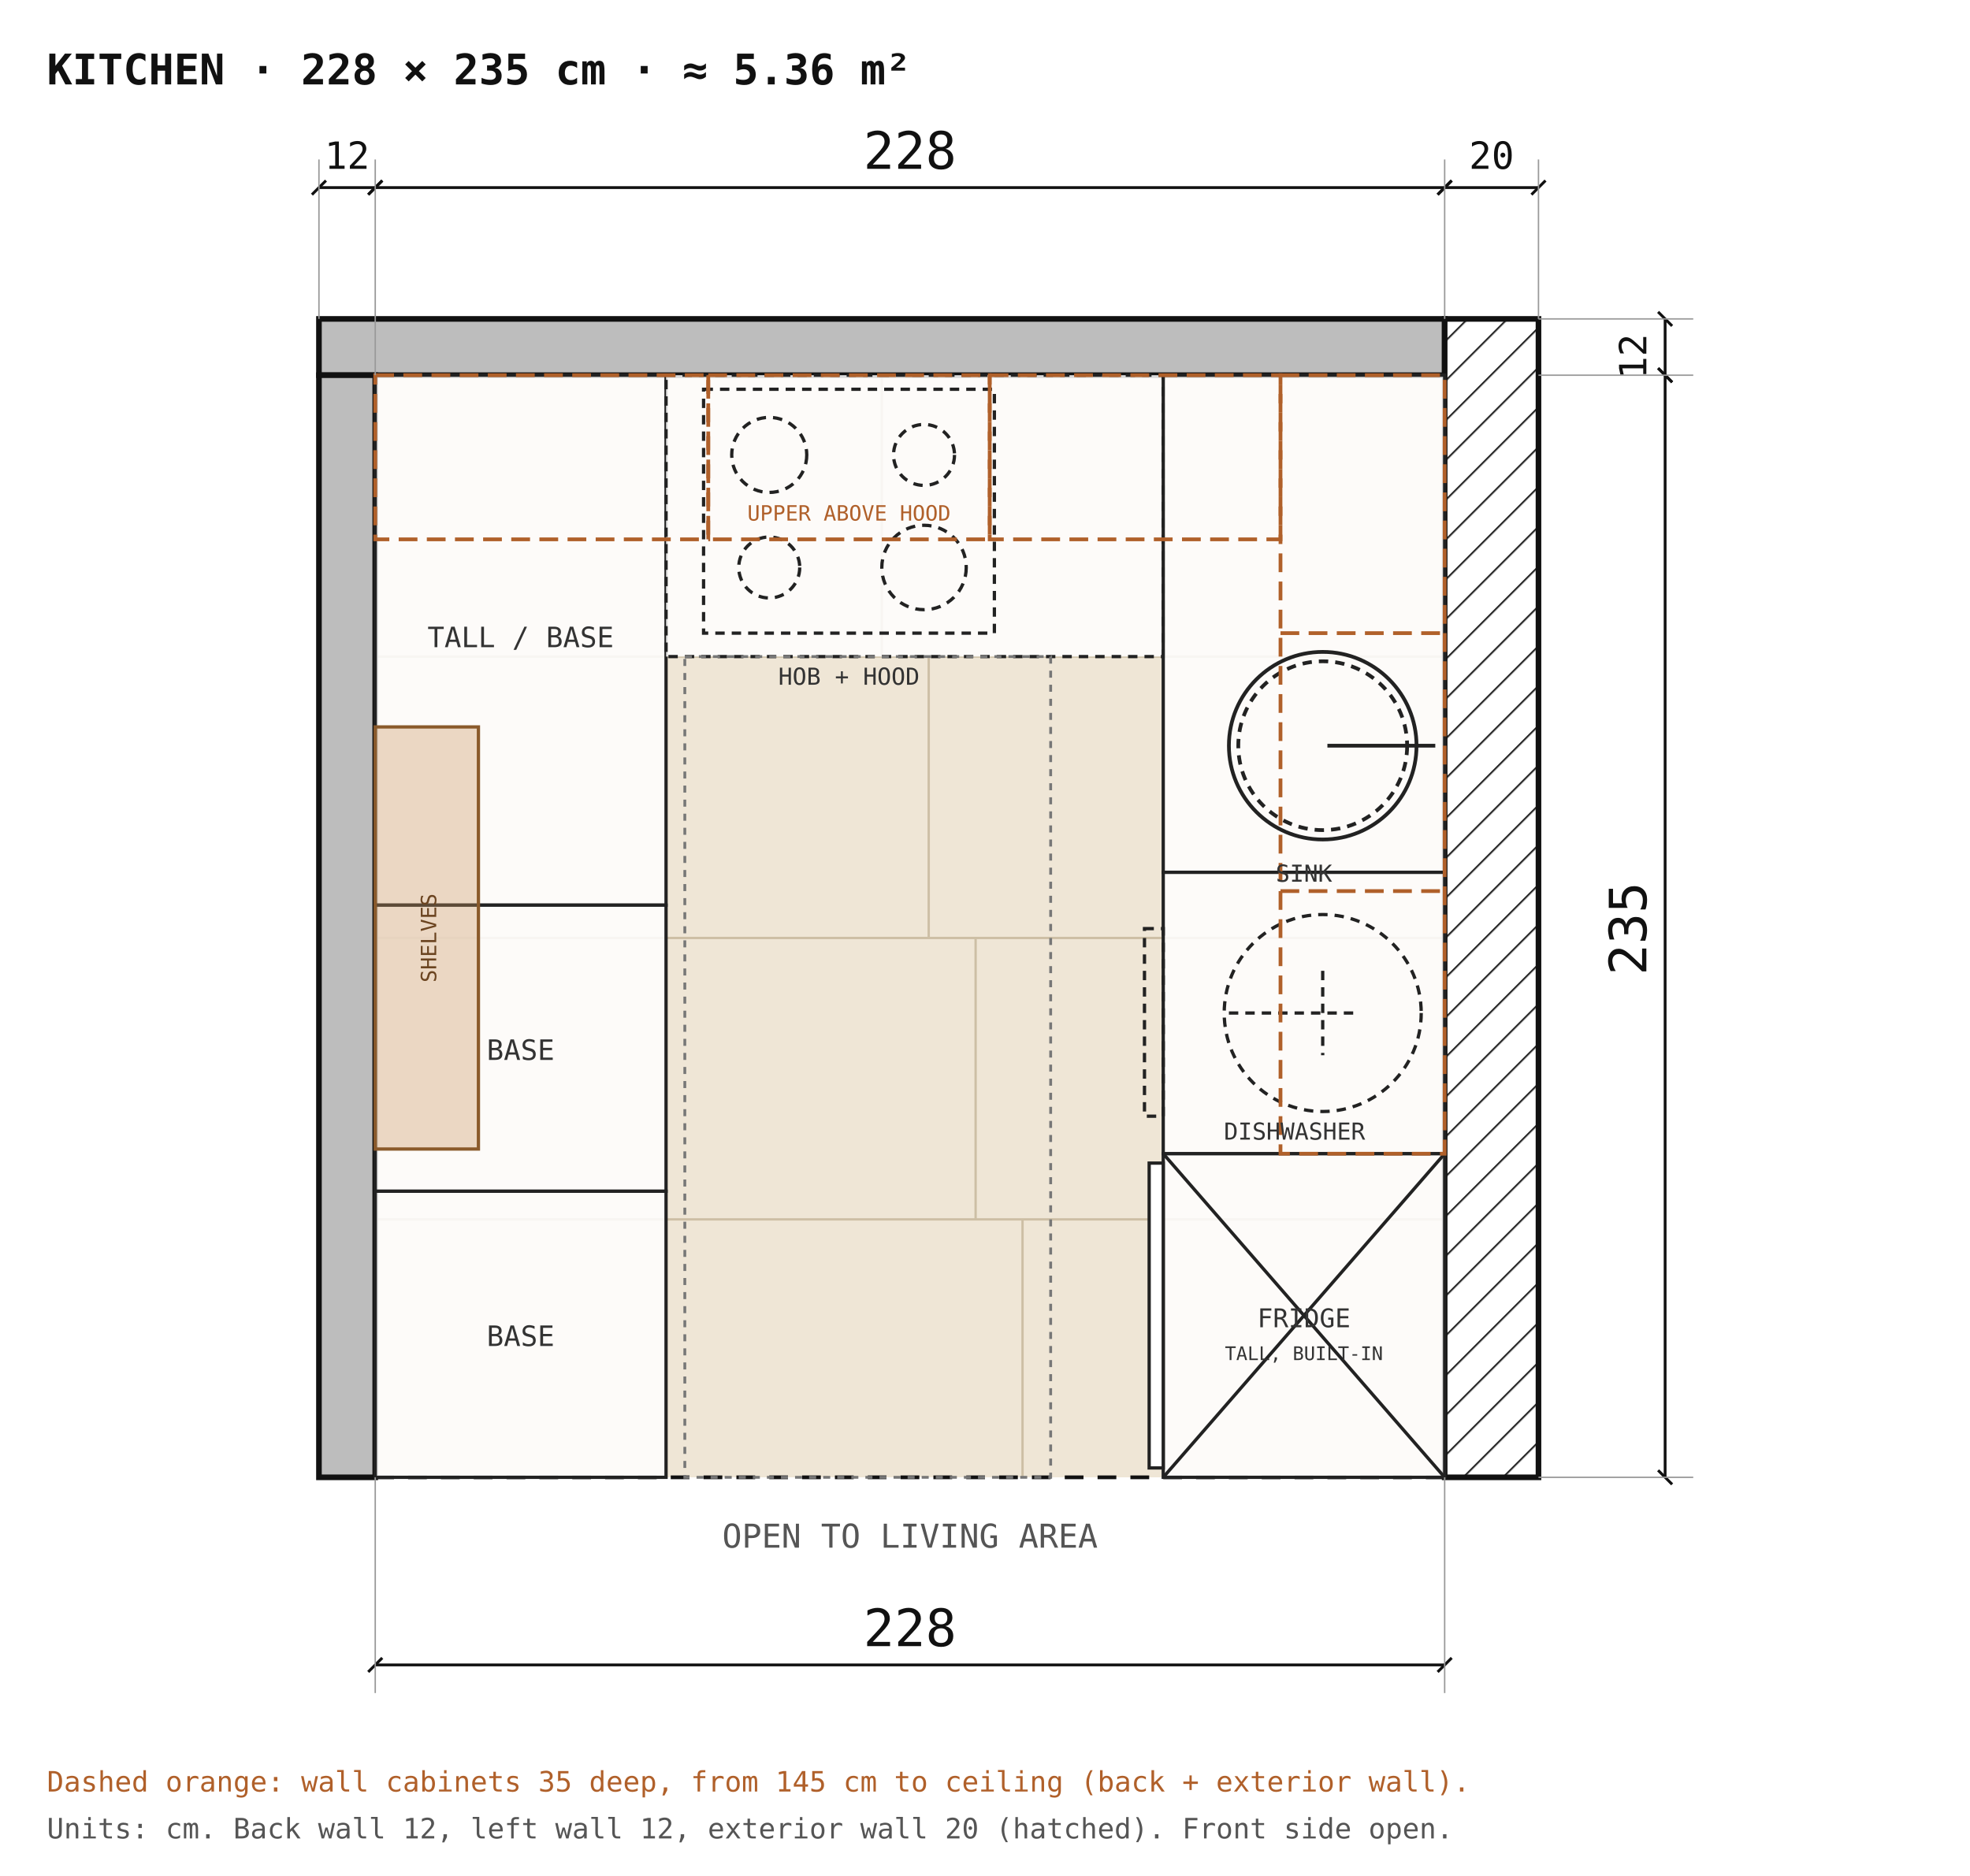
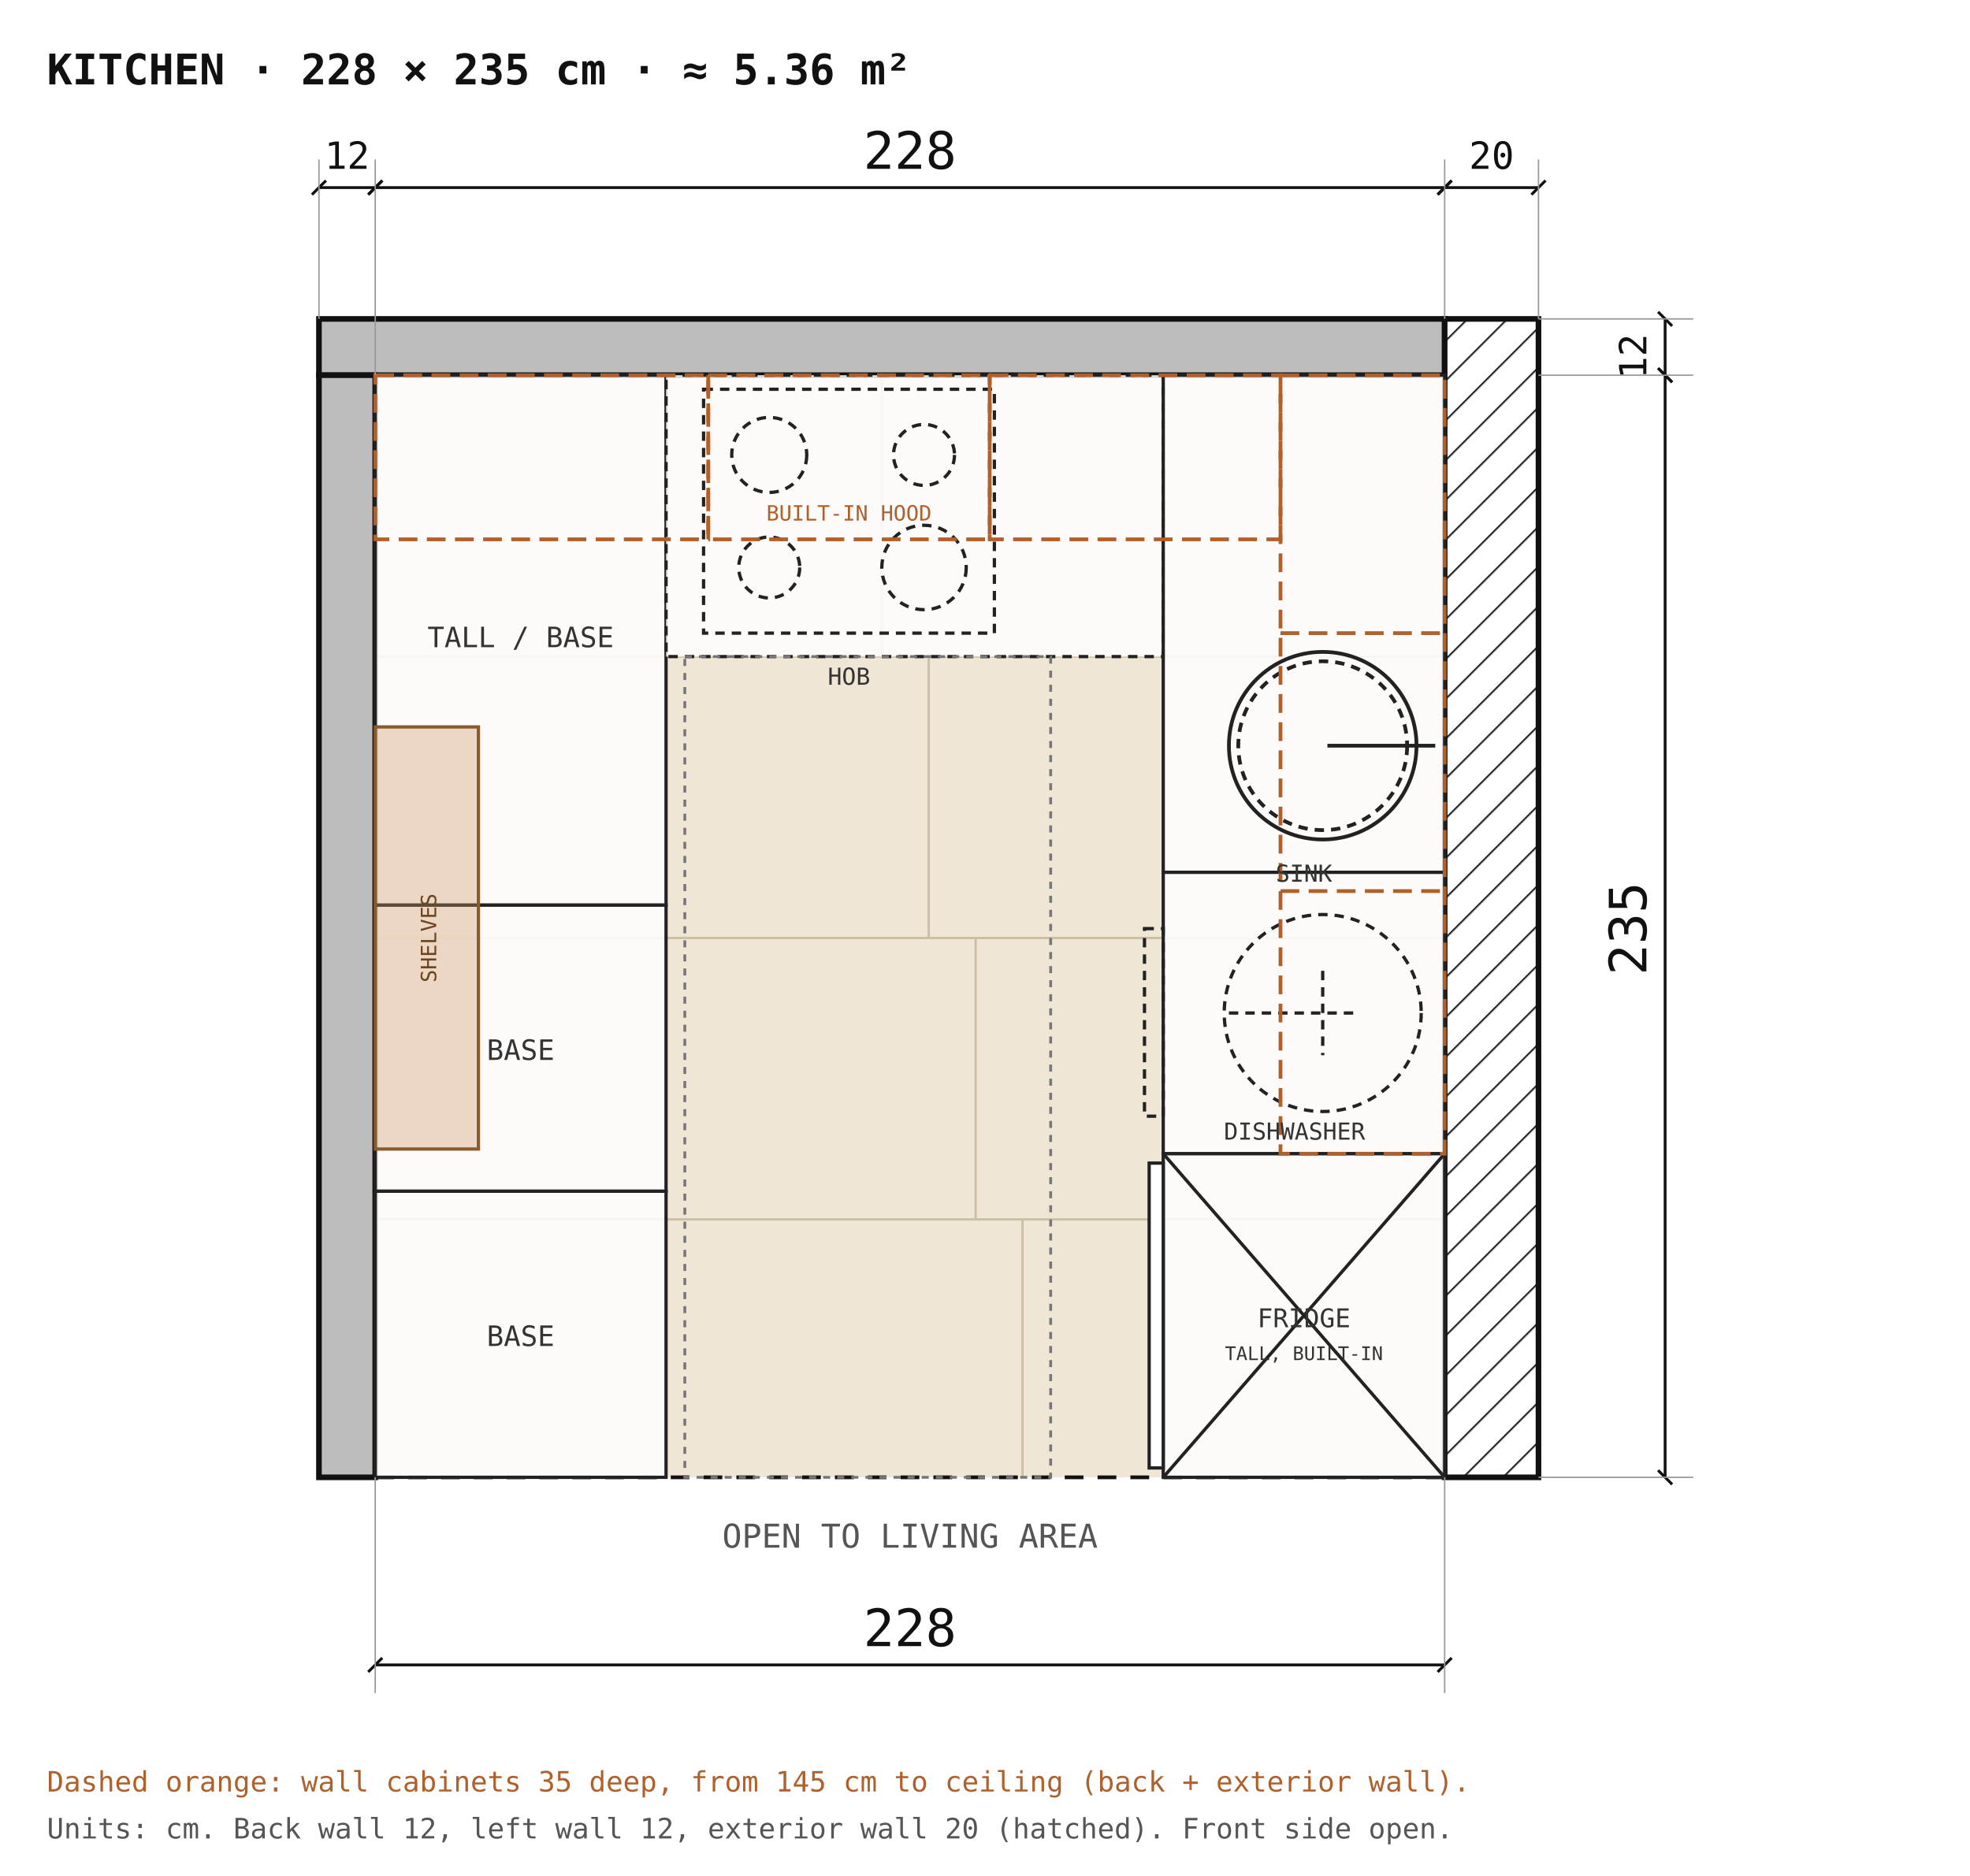
<svg xmlns="http://www.w3.org/2000/svg" viewBox="-80 -80 420 400" width="840" height="800" font-family="'IBM Plex Mono', monospace">
  <defs>
    <pattern id="hatch" width="6" height="6" patternUnits="userSpaceOnUse" patternTransform="rotate(45)">
      <rect width="6" height="6" fill="#ffffff" />
      <line x1="0" y1="0" x2="0" y2="6" stroke="#333" stroke-width="0.8" />
    </pattern>
    <marker id="tick" viewBox="-3 -3 6 6" markerWidth="6" markerHeight="6" orient="auto">
      <line x1="-2.5" y1="2.5" x2="2.5" y2="-2.5" stroke="#111" stroke-width="1" />
    </marker>
  </defs>
  <rect x="-80" y="-80" width="420" height="400" fill="#ffffff" />
  <rect x="0" y="0" width="228" height="235" fill="#efe6d6" />
  <g stroke="#cdbfa5" stroke-width="0.5" fill="none">
    <line x1="0" y1="60" x2="228" y2="60" />
    <line x1="0" y1="120" x2="228" y2="120" />
    <line x1="0" y1="180" x2="228" y2="180" />
    <line x1="108" y1="0" x2="108" y2="60" />
    <line x1="118" y1="60" x2="118" y2="120" />
    <line x1="128" y1="120" x2="128" y2="180" />
    <line x1="138" y1="180" x2="138" y2="235" />
  </g>
  <g stroke="#111" stroke-width="1.2">
    <rect x="-12" y="-12" width="240" height="12" fill="#bdbdbd" />
    <rect x="-12" y="0" width="12" height="235" fill="#bdbdbd" />
    <rect x="228" y="-12" width="20" height="247" fill="url(#hatch)" />
  </g>
  <line x1="0" y1="235" x2="228" y2="235" stroke="#111" stroke-width="0.8" stroke-dasharray="4 3" />
  <text x="114" y="250" font-size="7" text-anchor="middle" fill="#555">OPEN TO LIVING AREA</text>
  <g fill="#ffffff" fill-opacity="0.85" stroke="#222" stroke-width="0.7">
    <rect x="0" y="0" width="62" height="113" />
    <rect x="0" y="113" width="62" height="61" />
    <rect x="0" y="174" width="62" height="61" />
    <rect x="62" y="0" width="106" height="60" stroke-dasharray="2 1.5" />
    <rect x="168" y="0" width="60" height="106" />
    <rect x="168" y="106" width="60" height="60" />
    <rect x="168" y="166" width="60" height="69" />
  </g>
  <g fill="none" stroke="#222" stroke-width="0.7" stroke-dasharray="2 1.5">
    <rect x="70" y="3" width="62" height="52" />
    <circle cx="84" cy="17" r="8" />
    <circle cx="117" cy="17" r="6.5" />
    <circle cx="84" cy="41" r="6.5" />
    <circle cx="117" cy="41" r="9" />
  </g>
  <g fill="none" stroke="#222" stroke-width="0.8">
    <circle cx="202" cy="79" r="20" />
    <circle cx="202" cy="79" r="18" stroke-dasharray="2 1.5" />
    <line x1="203" y1="79" x2="226" y2="79" />
  </g>
  <g fill="none" stroke="#222" stroke-width="0.7" stroke-dasharray="2 1.5">
    <circle cx="202" cy="136" r="21" />
    <line x1="182" y1="136" x2="209" y2="136" />
    <line x1="202" y1="127" x2="202" y2="145" />
    <rect x="164" y="118" width="4" height="40" />
  </g>
  <g fill="none" stroke="#222" stroke-width="0.7">
    <line x1="168" y1="166" x2="228" y2="235" />
    <line x1="228" y1="166" x2="168" y2="235" />
    <rect x="165" y="168" width="3" height="65" fill="#fff" />
  </g>
  <rect x="66" y="60" width="78" height="175" fill="none" stroke="#777" stroke-width="0.6" stroke-dasharray="1.5 1.5" />
  <g fill="none" stroke="#b0602a" stroke-width="0.8" stroke-dasharray="4 2">
    <rect x="0" y="0" width="71" height="35" />
    <rect x="71" y="0" width="60" height="35" />
    <rect x="131" y="0" width="62" height="35" />
    <rect x="193" y="0" width="35" height="166" />
    <line x1="193" y1="55" x2="228" y2="55" />
    <line x1="193" y1="110" x2="228" y2="110" />
  </g>
  <rect x="0" y="75" width="22" height="90" fill="#c9955e" fill-opacity="0.35" stroke="#8a5a2b" stroke-width="0.7" />
  <text x="11" y="122" font-size="4.5" fill="#6b4420" text-anchor="middle" transform="rotate(-90 11 120)">SHELVES</text>
-   <text x="101" y="31" font-size="4.5" fill="#b0602a" text-anchor="middle">UPPER ABOVE HOOD</text>
+   <text x="101" y="31" font-size="4.5" fill="#b0602a" text-anchor="middle">BUILT-IN HOOD</text>
  <g font-size="6" fill="#333" text-anchor="middle">
    <text x="31" y="58">TALL / BASE</text>
    <text x="31" y="146">BASE</text>
    <text x="31" y="207">BASE</text>
-     <text x="101" y="66" font-size="5">HOB + HOOD</text>
+     <text x="101" y="66" font-size="5">HOB</text>
    <text x="198" y="108" font-size="5">SINK</text>
    <text x="196" y="163" font-size="5">DISHWASHER</text>
    <text x="198" y="203" font-size="5.5">FRIDGE</text>
    <text x="198" y="210" font-size="4">TALL, BUILT-IN</text>
  </g>
  <g stroke="#111" stroke-width="0.6" marker-start="url(#tick)" marker-end="url(#tick)">
    <line x1="0" y1="-40" x2="228" y2="-40" />
    <line x1="228" y1="-40" x2="248" y2="-40" />
    <line x1="-12" y1="-40" x2="0" y2="-40" />
    <line x1="275" y1="0" x2="275" y2="235" />
    <line x1="275" y1="-12" x2="275" y2="0" />
    <line x1="0" y1="275" x2="228" y2="275" />
  </g>
  <g stroke="#999" stroke-width="0.3">
    <line x1="-12" y1="-12" x2="-12" y2="-46" />
    <line x1="0" y1="0" x2="0" y2="-46" />
    <line x1="228" y1="-12" x2="228" y2="-46" />
    <line x1="248" y1="-12" x2="248" y2="-46" />
    <line x1="248" y1="0" x2="281" y2="0" />
    <line x1="248" y1="235" x2="281" y2="235" />
    <line x1="248" y1="-12" x2="281" y2="-12" />
    <line x1="0" y1="235" x2="0" y2="281" />
    <line x1="228" y1="235" x2="228" y2="281" />
  </g>
  <g font-size="11" fill="#111" text-anchor="middle">
    <text x="114" y="-44">228</text>
    <text x="238" y="-44" font-size="8">20</text>
    <text x="-6" y="-44" font-size="8">12</text>
    <text x="114" y="271">228</text>
    <text x="0" y="0" transform="translate(271 118) rotate(-90)">235</text>
    <text x="0" y="0" font-size="8" transform="translate(271 -4) rotate(-90)">12</text>
  </g>
  <text x="-70" y="-62" font-size="9" fill="#111" font-weight="bold">KITCHEN · 228 × 235 cm · ≈ 5.36 m²</text>
  <text x="-70" y="312" font-size="6" fill="#555">Units: cm. Back wall 12, left wall 12, exterior wall 20 (hatched). Front side open.</text>
  <text x="-70" y="302" font-size="6" fill="#b0602a">Dashed orange: wall cabinets 35 deep, from 145 cm to ceiling (back + exterior wall).</text>
</svg>
